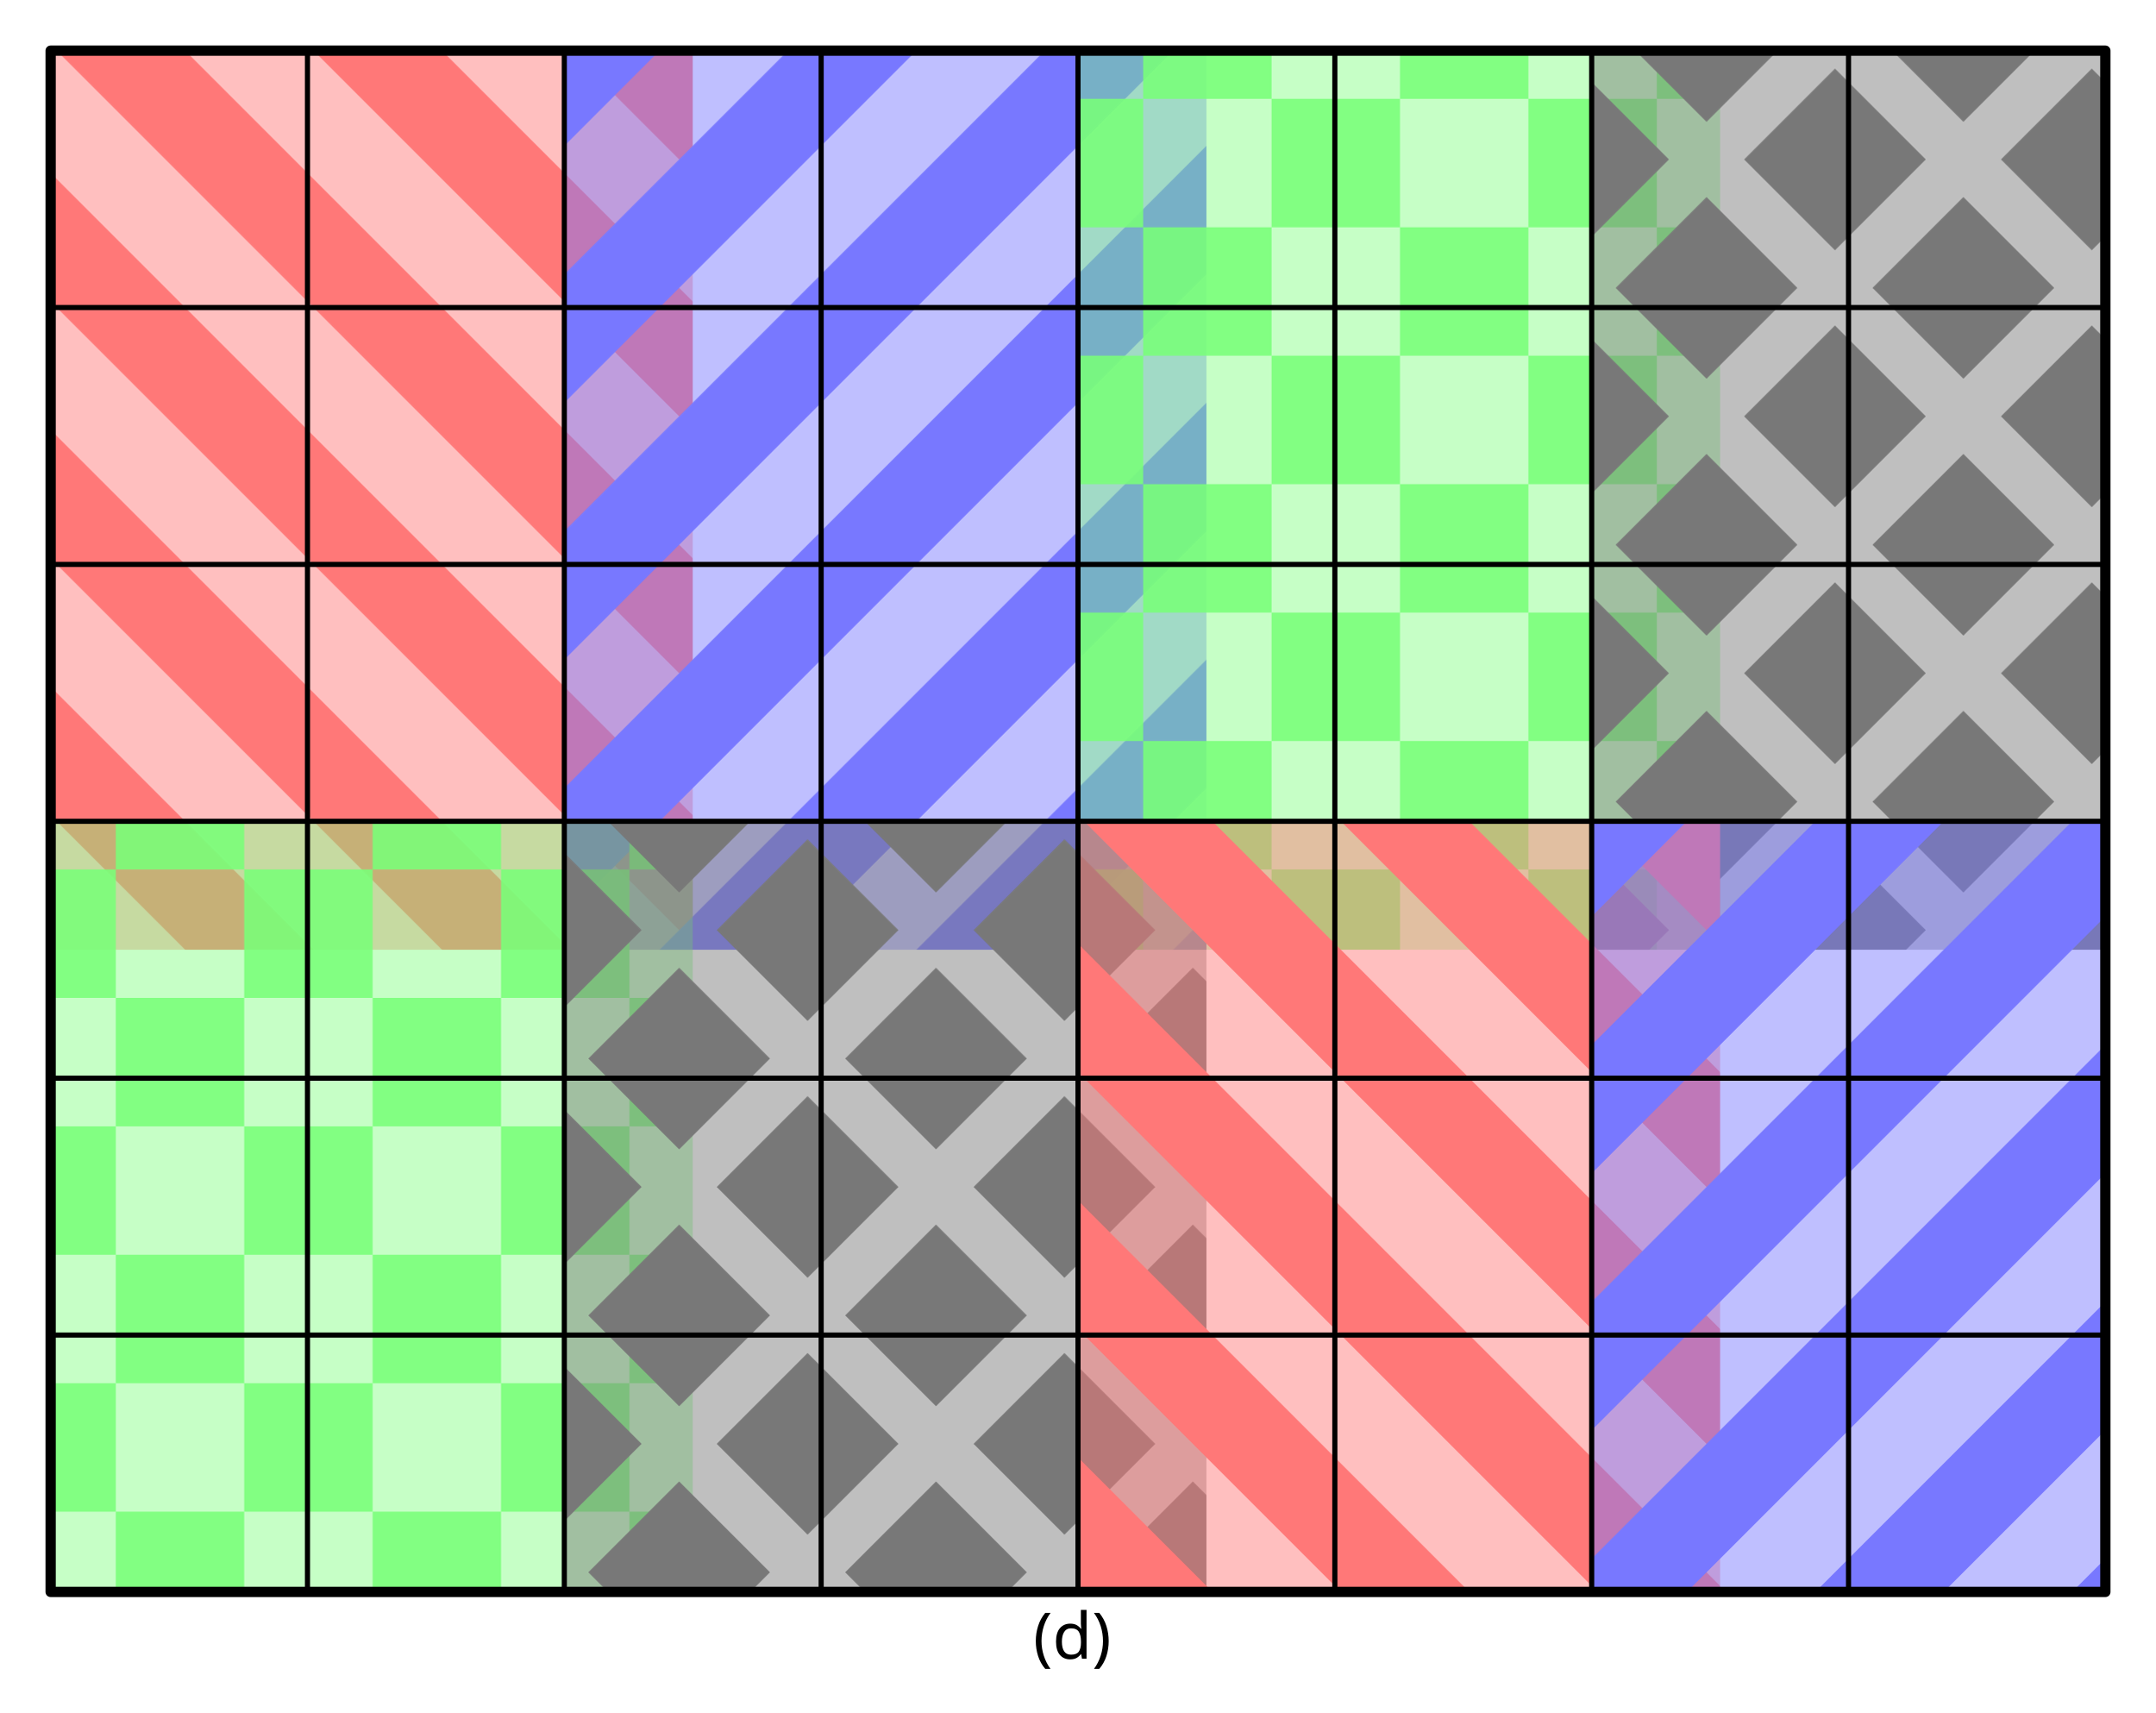
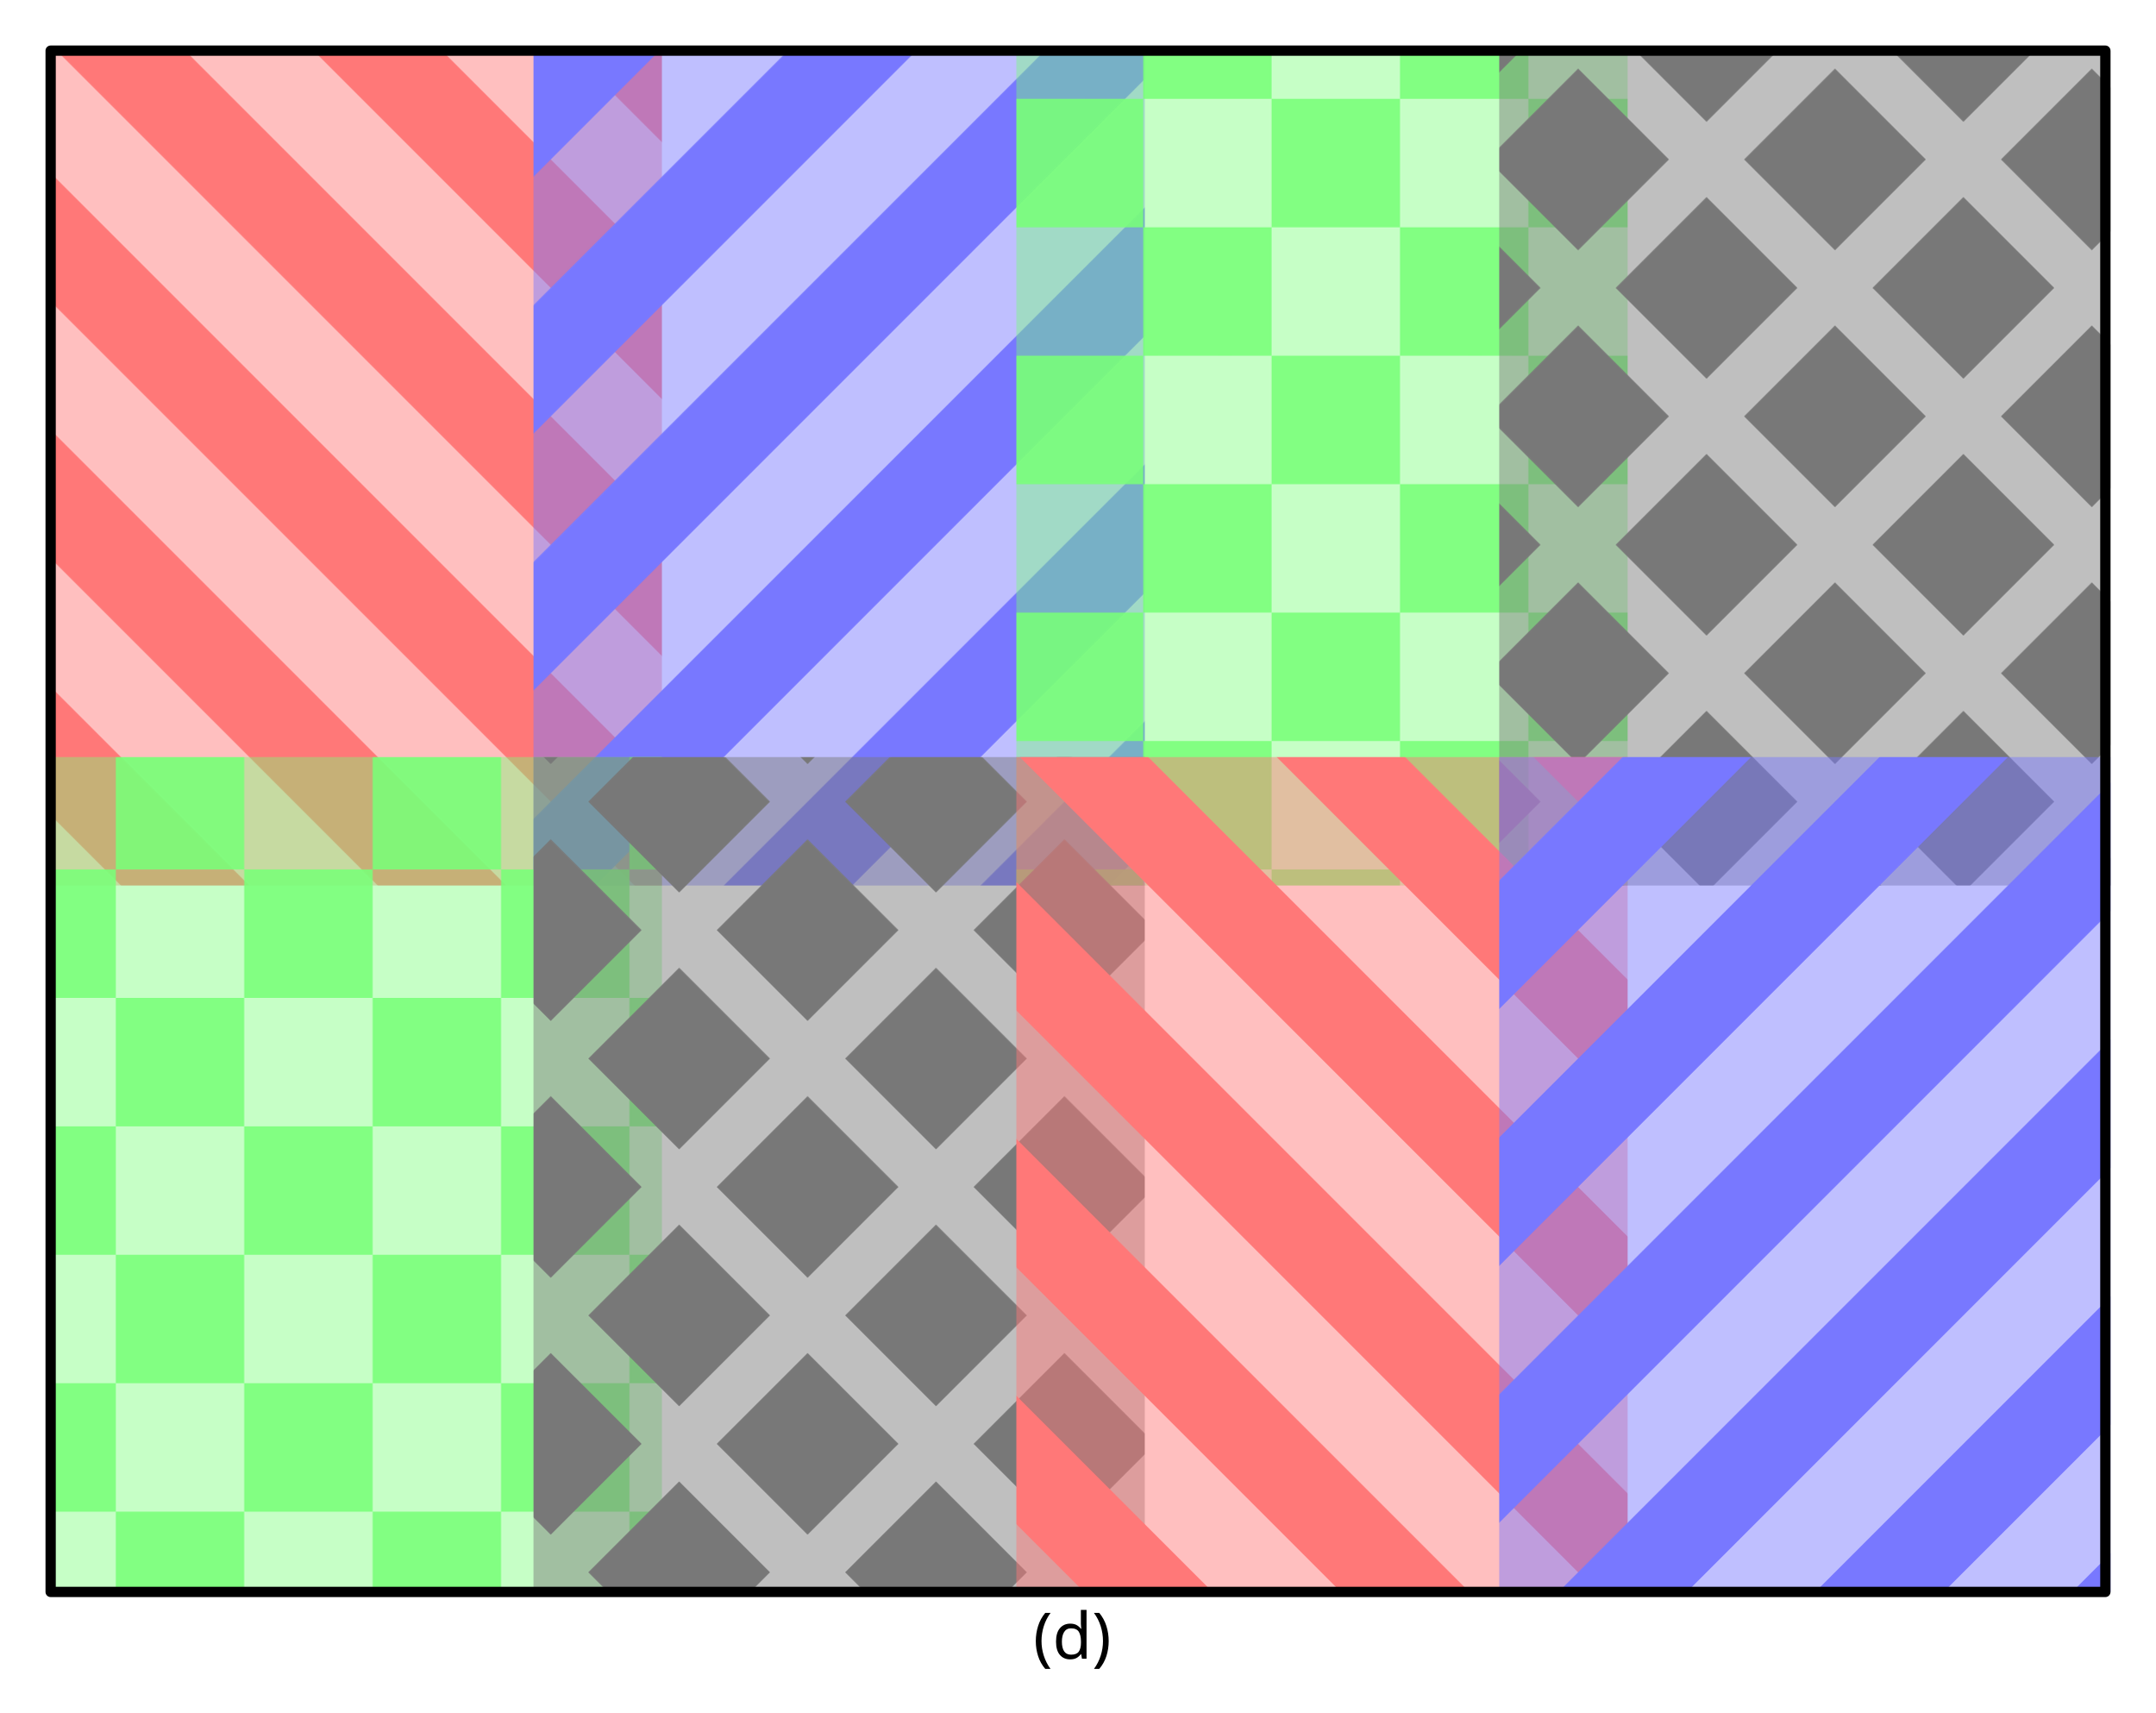
<svg xmlns="http://www.w3.org/2000/svg" xmlns:xlink="http://www.w3.org/1999/xlink" width="236.907mm" height="188.166mm" viewBox="0 0 839.433 666.729" id="svg2" version="1.1">
  <defs id="defs4">
    <pattern patternTransform="translate(569.7165,769.717)" id="pattern4963" xlink:href="#Gris" />
    <pattern patternUnits="userSpaceOnUse" width="400" height="400" patternTransform="translate(-30.28346,-780.2835)" id="Rojo">
      <g id="g4308" transform="translate(30.28346,780.2835)">
        <rect style="fill:#ff7878;fill-opacity:0.471;stroke:none;stroke-width:4;stroke-linejoin:round;stroke-miterlimit:4;stroke-dasharray:none;stroke-opacity:1" id="rect4288" width="400" height="400" x="-30.283" y="-780.284" />
        <path style="fill:#ff7878;fill-opacity:1;stroke:none;stroke-width:4;stroke-linejoin:round;stroke-miterlimit:4;stroke-dasharray:none;stroke-opacity:1" d="m -30.283,-780.283 0,50 350,350 50,0 -400,-400 z m 50,0 350,350 0,-50 -300,-300 -50,0 z m 100,0 250,250 0,-50 -200,-200 -50,0 z m 100,0 150,150 0,-50 -100,-100 -50,0 z m 100,0 50,50 0,-50 -50,0 z m -350,100 0,50 250,250 50,0 -300,-300 z m 0,100 0,50 150,150 50,0 -200,-200 z m 0,100 0,50 50,50 50,0 -100,-100 z" id="rect4259" />
      </g>
    </pattern>
    <pattern patternUnits="userSpaceOnUse" width="400" height="400" patternTransform="translate(419.7165,-780.2835)" id="Azul">
      <g id="g4312" transform="translate(-419.7165,780.2835)">
        <rect y="-819.717" x="-780.284" height="400" width="400" id="rect4298" style="fill:#7878ff;fill-opacity:0.471;stroke:none;stroke-width:4;stroke-linejoin:round;stroke-miterlimit:4;stroke-dasharray:none;stroke-opacity:1" transform="matrix(0,1,-1,0,0,0)" />
        <path id="path4296" d="m 819.717,-780.283 -50,0 -350,350 0,50 400,-400 z m 0,50 -350,350 50,0 300,-300 0,-50 z m 0,100 -250,250 50,0 200,-200 0,-50 z m 0,100 -150,150 50,0 100,-100 0,-50 z m 0,100 -50,50 50,0 0,-50 z m -100,-350 -50,0 -250,250 0,50 300,-300 z m -100,0 -50,0 -150,150 0,50 200,-200 z m -100,0 -50,0 -50,50 0,50 100,-100 z" style="fill:#7878ff;fill-opacity:1;stroke:none;stroke-width:4;stroke-linejoin:round;stroke-miterlimit:4;stroke-dasharray:none;stroke-opacity:1" />
      </g>
    </pattern>
    <pattern patternUnits="userSpaceOnUse" width="400" height="400" patternTransform="translate(-24.63574,821.1136)" id="Verde">
      <g transform="translate(-407.3643,-821.1136)" id="g4957">
        <rect style="opacity:0.88;fill:#78ff78;fill-opacity:0.471;stroke:none;stroke-width:4;stroke-linejoin:round;stroke-miterlimit:4;stroke-dasharray:none;stroke-opacity:1" id="rect4959" width="400" height="400" x="407.364" y="821.114" />
        <path id="path4961" d="m 407.365,821.114 0,50 50,0 0,-50 -50,0 z m 50,50 0,50 50,0 0,-50 -50,0 z m 50,0 50,0 0,-50 -50,0 0,50 z m 50,0 0,50 50,0 0,-50 -50,0 z m 50,0 50,0 0,-50 -50,0 0,50 z m 50,0 0,50 50,0 0,-50 -50,0 z m 50,0 50,0 0,-50 -50,0 0,50 z m 50,0 0,50 50,0 0,-50 -50,0 z m 0,50 -50,0 0,50 50,0 0,-50 z m 0,50 0,50 50,0 0,-50 -50,0 z m 0,50 -50,0 0,50 50,0 0,-50 z m 0,50 0,50 50,0 0,-50 -50,0 z m 0,50 -50,0 0,50 50,0 0,-50 z m 0,50 0,50 50,0 0,-50 -50,0 z m -50,0 -50,0 0,50 50,0 0,-50 z m -50,0 0,-50 -50,0 0,50 50,0 z m -50,0 -50,0 0,50 50,0 0,-50 z m -50,0 0,-50 -50,0 0,50 50,0 z m -50,0 -50,0 0,50 50,0 0,-50 z m -50,0 0,-50 -50,0 0,50 50,0 z m 0,-50 50,0 0,-50 -50,0 0,50 z m 0,-50 0,-50 -50,0 0,50 50,0 z m 0,-50 50,0 0,-50 -50,0 0,50 z m 0,-50 0,-50 -50,0 0,50 50,0 z m 50,0 50,0 0,-50 -50,0 0,50 z m 50,0 0,50 50,0 0,-50 -50,0 z m 50,0 50,0 0,-50 -50,0 0,50 z m 50,0 0,50 50,0 0,-50 -50,0 z m 0,50 -50,0 0,50 50,0 0,-50 z m 0,50 0,50 50,0 0,-50 -50,0 z m -50,0 -50,0 0,50 50,0 0,-50 z m -50,0 0,-50 -50,0 0,50 50,0 z" style="opacity:0.88;fill:#78ff78;fill-opacity:1;stroke:none;stroke-width:4;stroke-linejoin:round;stroke-miterlimit:4;stroke-dasharray:none;stroke-opacity:1" />
      </g>
    </pattern>
    <pattern patternUnits="userSpaceOnUse" width="400" height="400" patternTransform="translate(569.7165,819.7165)" id="Gris">
      <g id="g5145" transform="translate(-569.7165,-819.7165)">
        <path style="opacity:1;fill:#787878;fill-opacity:1;stroke:none;stroke-width:4;stroke-linejoin:round;stroke-miterlimit:4;stroke-dasharray:none;stroke-opacity:1" d="m 584.361,819.717 -14.645,14.645 0,20.711 25,25 35.355,-35.355 -25,-25 -20.711,0 z m 50,0 10.355,10.355 10.355,-10.355 -20.711,0 z m 50,0 -25,25 35.355,35.355 35.355,-35.355 -25,-25 -20.711,0 z m 50,0 10.355,10.355 10.355,-10.355 -20.711,0 z m 50,0 -25,25 35.355,35.355 35.355,-35.355 -25,-25 -20.711,0 z m 50,0 10.355,10.355 10.355,-10.355 -20.711,0 z m 50,0 -25,25 35.355,35.355 35.355,-35.355 -25,-25 -20.711,0 z m 50,0 10.355,10.355 10.355,-10.355 -20.711,0 z m 35.355,14.645 -10.355,10.355 10.355,10.355 0,-20.711 z m -325,25 -35.355,35.355 35.355,35.355 35.355,-35.355 -35.355,-35.355 z m 100,0 -35.355,35.355 35.355,35.355 35.355,-35.355 -35.355,-35.355 z m 100,0 -35.355,35.355 35.355,35.355 35.355,-35.355 -35.355,-35.355 z m 100,0 -35.355,35.355 35.355,35.355 25,-25 0,-20.711 -25,-25 z m -375,25 0,20.711 10.355,-10.355 -10.355,-10.355 z m 25,25 -25,25 0,20.711 25,25 35.355,-35.355 -35.355,-35.355 z m 100,0 -35.355,35.355 35.355,35.355 35.355,-35.355 -35.355,-35.355 z m 100,0 -35.355,35.355 35.355,35.355 35.355,-35.355 -35.355,-35.355 z m 100,0 -35.355,35.355 35.355,35.355 35.355,-35.355 -35.355,-35.355 z m 75,25 -10.355,10.355 10.355,10.355 0,-20.711 z m -325,25 -35.355,35.355 35.355,35.355 35.355,-35.355 -35.355,-35.355 z m 100,0 -35.355,35.355 35.355,35.355 35.355,-35.355 -35.355,-35.355 z m 100,0 -35.355,35.355 35.355,35.355 35.355,-35.355 -35.355,-35.355 z m 100,0 -35.355,35.355 35.355,35.355 25,-25 0,-20.711 -25,-25 z m -375,25 0,20.711 10.355,-10.355 -10.355,-10.355 z m 25,25 -25,25 0,20.711 25,25 35.355,-35.355 -35.355,-35.355 z m 100,0 -35.355,35.355 35.355,35.355 35.355,-35.355 -35.355,-35.355 z m 100,0 -35.355,35.355 35.355,35.355 35.355,-35.355 -35.355,-35.355 z m 100,0 -35.355,35.355 35.355,35.355 35.355,-35.355 -35.355,-35.355 z m 75,25 -10.355,10.355 10.355,10.355 0,-20.711 z m -325,25 -35.355,35.355 35.355,35.355 35.355,-35.355 -35.355,-35.355 z m 100,0 -35.355,35.355 35.355,35.355 35.355,-35.355 -35.355,-35.355 z m 100,0 -35.355,35.355 35.355,35.355 35.355,-35.355 -35.355,-35.355 z m 100,0 -35.355,35.355 35.355,35.355 25,-25 0,-20.711 -25,-25 z m -375,25 0,20.711 10.355,-10.355 -10.355,-10.355 z m 25,25 -25,25 0,20.711 25,25 35.355,-35.355 -35.355,-35.355 z m 100,0 -35.355,35.355 35.355,35.355 35.355,-35.355 -35.355,-35.355 z m 100,0 -35.355,35.355 35.355,35.355 35.355,-35.355 -35.355,-35.355 z m 100,0 -35.355,35.355 35.355,35.355 35.355,-35.355 -35.355,-35.355 z m 75,25 -10.355,10.355 10.355,10.355 0,-20.711 z m -325,25 -35.355,35.355 25,25 20.711,0 25,-25 -35.355,-35.355 z m 100,0 -35.355,35.355 25,25 20.711,0 25,-25 -35.355,-35.355 z m 100,0 -35.355,35.355 25,25 20.711,0 25,-25 -35.355,-35.355 z m 100,0 -35.355,35.355 25,25 20.711,0 14.645,-14.645 0,-20.711 -25,-25 z m -375,25 0,20.711 10.355,-10.355 -10.355,-10.355 z m 25,25 -10.355,10.355 20.711,0 -10.355,-10.355 z m 100,0 -10.355,10.355 20.711,0 -10.355,-10.355 z m 100,0 -10.355,10.355 20.711,0 -10.355,-10.355 z m 100,0 -10.355,10.355 20.711,0 -10.355,-10.355 z" id="rect5039" />
        <rect style="opacity:1;fill:#787878;fill-opacity:0.471;stroke:none;stroke-width:4;stroke-linejoin:round;stroke-miterlimit:4;stroke-dasharray:none;stroke-opacity:1" id="rect5031" width="400" height="400" x="569.717" y="819.717" />
      </g>
    </pattern>
  </defs>
  <g transform="translate(-30.28346,-32.64567)" id="g4186">
-     <rect y="52.363" x="50" height="350" width="250" id="rect5266" style="opacity:1;fill:url(#Rojo);fill-opacity:1.0;stroke:none;stroke-width:4;stroke-linejoin:round;stroke-miterlimit:4;stroke-dasharray:none;stroke-opacity:1" />
-     <rect y="52.363" x="250" height="350" width="250" id="rect5270" style="opacity:1;fill:url(#Azul);fill-opacity:1.0;stroke:none;stroke-width:4;stroke-linejoin:round;stroke-miterlimit:4;stroke-dasharray:none;stroke-opacity:1" />
-     <rect y="52.363" x="450" height="350" width="250" id="rect5272" style="opacity:1;fill:url(#Verde);fill-opacity:1.0;stroke:none;stroke-width:4;stroke-linejoin:round;stroke-miterlimit:4;stroke-dasharray:none;stroke-opacity:1" />
-     <rect y="52.363" x="650" height="350" width="200" id="rect5274" style="opacity:1;fill:url(#Gris);fill-opacity:1.0;stroke:none;stroke-width:4;stroke-linejoin:round;stroke-miterlimit:4;stroke-dasharray:none;stroke-opacity:1" />
-     <rect y="352.362" x="50" height="300" width="250" id="rect5268" style="opacity:1;fill:url(#Verde);fill-opacity:1.0;stroke:none;stroke-width:4;stroke-linejoin:round;stroke-miterlimit:4;stroke-dasharray:none;stroke-opacity:1" />
-     <rect y="352.362" x="250" height="300" width="250" id="rect5278" style="opacity:1;fill:url(#Gris);fill-opacity:1.0;stroke:none;stroke-width:4;stroke-linejoin:round;stroke-miterlimit:4;stroke-dasharray:none;stroke-opacity:1" />
-     <rect y="352.362" x="450" height="300" width="250" id="rect5280" style="opacity:1;fill:url(#Rojo);fill-opacity:1.0;stroke:none;stroke-width:4;stroke-linejoin:round;stroke-miterlimit:4;stroke-dasharray:none;stroke-opacity:1" />
-     <rect y="352.362" x="650" height="300" width="200" id="rect5284" style="opacity:1;fill:url(#Azul);fill-opacity:1.0;stroke:none;stroke-width:4;stroke-linejoin:round;stroke-miterlimit:4;stroke-dasharray:none;stroke-opacity:1" />
+     <rect y="52.363" x="50" height="325" width="238" id="rect5266" style="opacity:1;fill:url(#Rojo);fill-opacity:1.0;stroke:none;stroke-width:4;stroke-linejoin:round;stroke-miterlimit:4;stroke-dasharray:none;stroke-opacity:1" />
+     <rect y="52.363" x="238" height="325" width="238" id="rect5270" style="opacity:1;fill:url(#Azul);fill-opacity:1.0;stroke:none;stroke-width:4;stroke-linejoin:round;stroke-miterlimit:4;stroke-dasharray:none;stroke-opacity:1" />
+     <rect y="52.363" x="426" height="325" width="238" id="rect5272" style="opacity:1;fill:url(#Verde);fill-opacity:1.0;stroke:none;stroke-width:4;stroke-linejoin:round;stroke-miterlimit:4;stroke-dasharray:none;stroke-opacity:1" />
+     <rect y="52.363" x="614" height="325" width="238" id="rect5274" style="opacity:1;fill:url(#Gris);fill-opacity:1.0;stroke:none;stroke-width:4;stroke-linejoin:round;stroke-miterlimit:4;stroke-dasharray:none;stroke-opacity:1" />
+     <rect y="327.362" x="50" height="325" width="238" id="rect5268" style="opacity:1;fill:url(#Verde);fill-opacity:1.0;stroke:none;stroke-width:4;stroke-linejoin:round;stroke-miterlimit:4;stroke-dasharray:none;stroke-opacity:1" />
+     <rect y="327.362" x="238" height="325" width="238" id="rect5278" style="opacity:1;fill:url(#Gris);fill-opacity:1.0;stroke:none;stroke-width:4;stroke-linejoin:round;stroke-miterlimit:4;stroke-dasharray:none;stroke-opacity:1" />
+     <rect y="327.362" x="426" height="325" width="238" id="rect5280" style="opacity:1;fill:url(#Rojo);fill-opacity:1.0;stroke:none;stroke-width:4;stroke-linejoin:round;stroke-miterlimit:4;stroke-dasharray:none;stroke-opacity:1" />
+     <rect y="327.362" x="614" height="325" width="238" id="rect5284" style="opacity:1;fill:url(#Azul);fill-opacity:1.0;stroke:none;stroke-width:4;stroke-linejoin:round;stroke-miterlimit:4;stroke-dasharray:none;stroke-opacity:1" />
    <rect style="fill:none;fill-opacity:0.471;stroke:#000000;stroke-width:4;stroke-linejoin:round;stroke-miterlimit:4;stroke-dasharray:none;stroke-opacity:1" id="rect4160" width="800" height="600" x="50" y="52.362" />
-     <path style="fill:none;fill-rule:evenodd;stroke:#000000;stroke-width:2;stroke-linecap:butt;stroke-linejoin:miter;stroke-miterlimit:4;stroke-dasharray:none;stroke-opacity:1" d="m 150,52.362 0,600" id="path4162" />
-     <path style="fill:none;fill-rule:evenodd;stroke:#000000;stroke-width:2;stroke-linecap:butt;stroke-linejoin:miter;stroke-miterlimit:4;stroke-dasharray:none;stroke-opacity:1" d="m 250,52.362 0,600" id="path4164" />
-     <path style="fill:none;fill-rule:evenodd;stroke:#000000;stroke-width:2;stroke-linecap:butt;stroke-linejoin:miter;stroke-miterlimit:4;stroke-dasharray:none;stroke-opacity:1" d="m 350,52.362 0,600" id="path4166" />
-     <path style="fill:none;fill-rule:evenodd;stroke:#000000;stroke-width:2;stroke-linecap:butt;stroke-linejoin:miter;stroke-miterlimit:4;stroke-dasharray:none;stroke-opacity:1" d="m 450,52.362 0,600" id="path4168" />
-     <path style="fill:none;fill-rule:evenodd;stroke:#000000;stroke-width:2;stroke-linecap:butt;stroke-linejoin:miter;stroke-miterlimit:4;stroke-dasharray:none;stroke-opacity:1" d="m 550,52.362 0,600" id="path4170" />
-     <path style="fill:none;fill-rule:evenodd;stroke:#000000;stroke-width:2;stroke-linecap:butt;stroke-linejoin:miter;stroke-miterlimit:4;stroke-dasharray:none;stroke-opacity:1" d="m 650,52.362 0,600" id="path4172" />
-     <path style="fill:none;fill-rule:evenodd;stroke:#000000;stroke-width:2;stroke-linecap:butt;stroke-linejoin:miter;stroke-miterlimit:4;stroke-dasharray:none;stroke-opacity:1" d="m 750,52.362 0,600" id="path4174" />
-     <path style="fill:none;fill-rule:evenodd;stroke:#000000;stroke-width:2;stroke-linecap:butt;stroke-linejoin:miter;stroke-miterlimit:4;stroke-dasharray:none;stroke-opacity:1" d="m 50,152.362 800,0" id="path4176" />
-     <path style="fill:none;fill-rule:evenodd;stroke:#000000;stroke-width:2;stroke-linecap:butt;stroke-linejoin:miter;stroke-miterlimit:4;stroke-dasharray:none;stroke-opacity:1" d="m 50,252.362 800,0" id="path4178" />
-     <path style="fill:none;fill-rule:evenodd;stroke:#000000;stroke-width:2;stroke-linecap:butt;stroke-linejoin:miter;stroke-miterlimit:4;stroke-dasharray:none;stroke-opacity:1" d="m 50,352.362 800,0" id="path4180" />
-     <path style="fill:none;fill-rule:evenodd;stroke:#000000;stroke-width:2;stroke-linecap:butt;stroke-linejoin:miter;stroke-miterlimit:4;stroke-dasharray:none;stroke-opacity:1" d="m 50,452.362 800,0" id="path4182" />
-     <path style="fill:none;fill-rule:evenodd;stroke:#000000;stroke-width:2;stroke-linecap:butt;stroke-linejoin:miter;stroke-miterlimit:4;stroke-dasharray:none;stroke-opacity:1" d="m 50,552.362 800,0" id="path4184" />
  </g>
  <rect style="stroke:none;fill:url(#pattern5149)" width="400" height="400" x="569.717" y="819.717" id="rect5155" />
  <text id="text4201" y="645.716" x="402.291" style="font-style:normal;font-variant:normal;font-weight:normal;font-stretch:normal;font-size:25px;line-height:125%;font-family:sans-serif;-inkscape-font-specification:sans-serif;letter-spacing:0px;word-spacing:0px;fill:#000000;fill-opacity:1;stroke:none;stroke-width:1px;stroke-linecap:butt;stroke-linejoin:miter;stroke-opacity:1" xml:space="preserve">
    <tspan y="645.716" x="402.291" id="tspan4203">(d)</tspan>
  </text>
  <rect style="stroke:none;fill:url(#pattern4316)" width="400" height="400" x="-30.283" y="-780.284" id="rect4321" />
  <rect style="stroke:none;fill:url(#pattern5039)" width="400" height="400" x="419.717" y="-780.284" id="rect5044" />
  <rect style="fill:#00000f;stroke:none;fill-opacity:0.471" width="400" height="400" x="-32.283" y="-1380.283" id="rect5194" />
  <rect style="stroke:none;fill:url(#pattern5196)" width="400" height="400" x="419.717" y="-1380.283" id="rect5204" />
  <rect style="stroke:none;fill:url(#pattern4963)" width="400" height="400" x="-24.636" y="821.114" id="rect4968" />
</svg>
